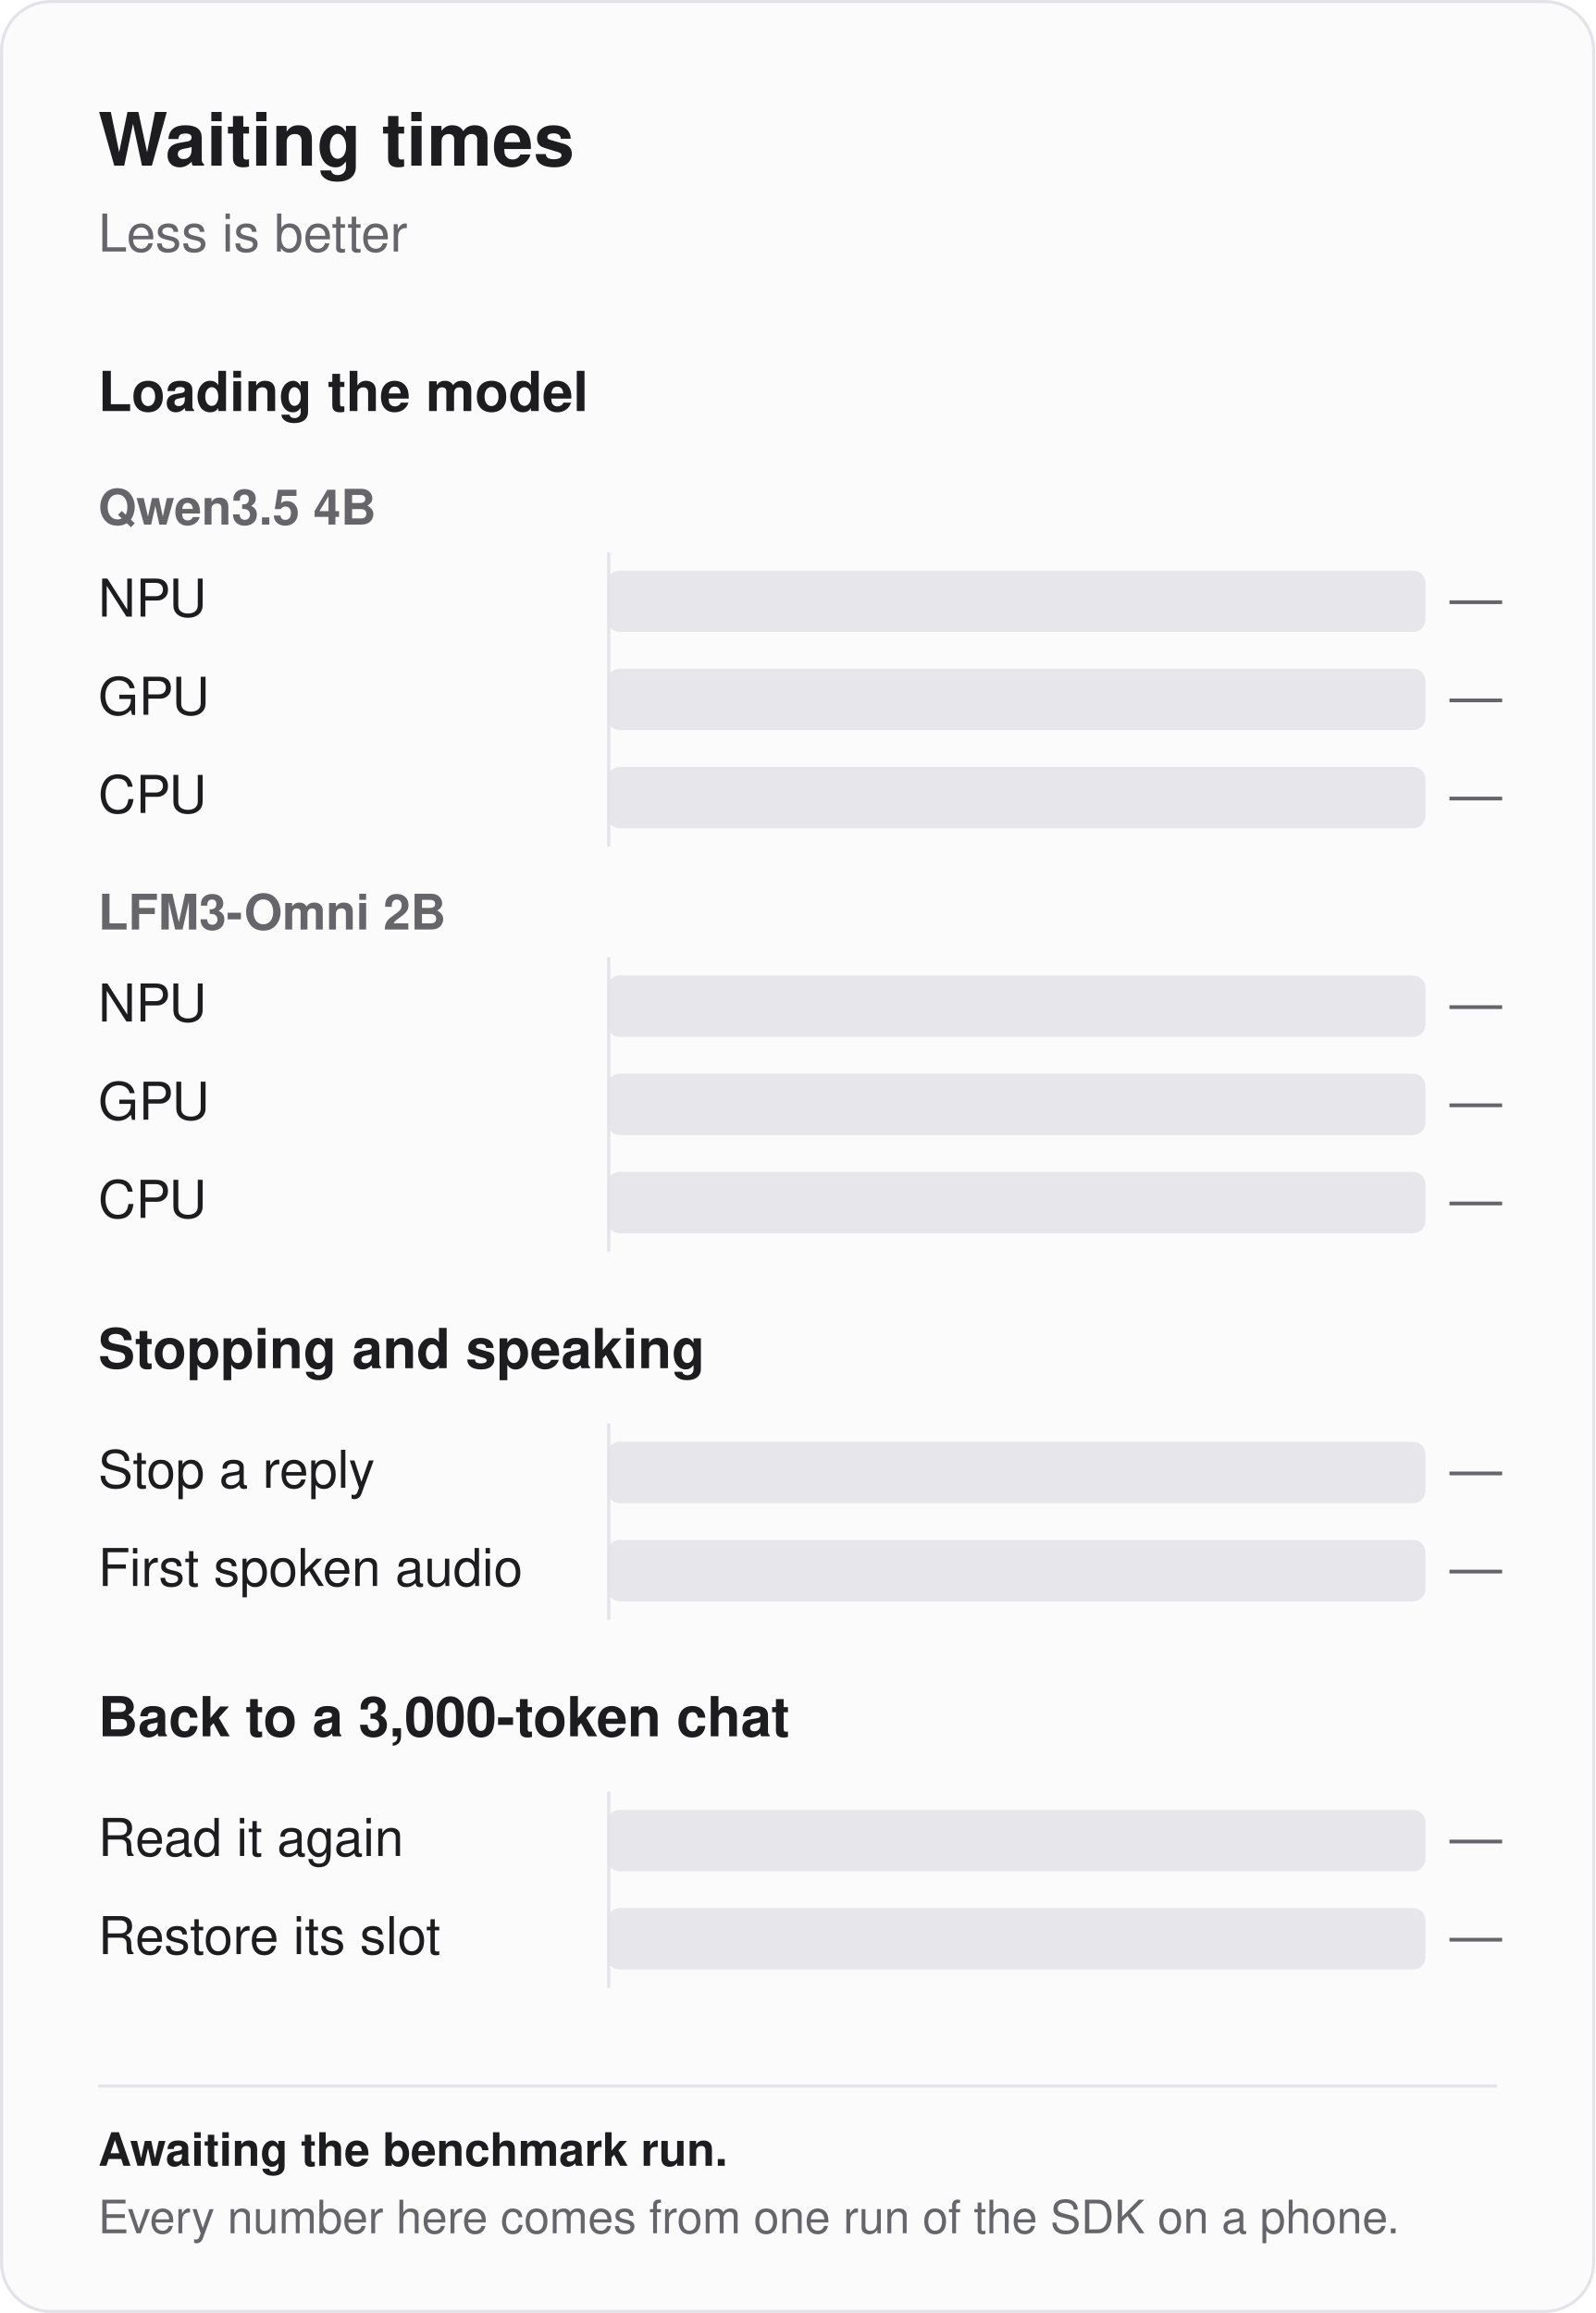
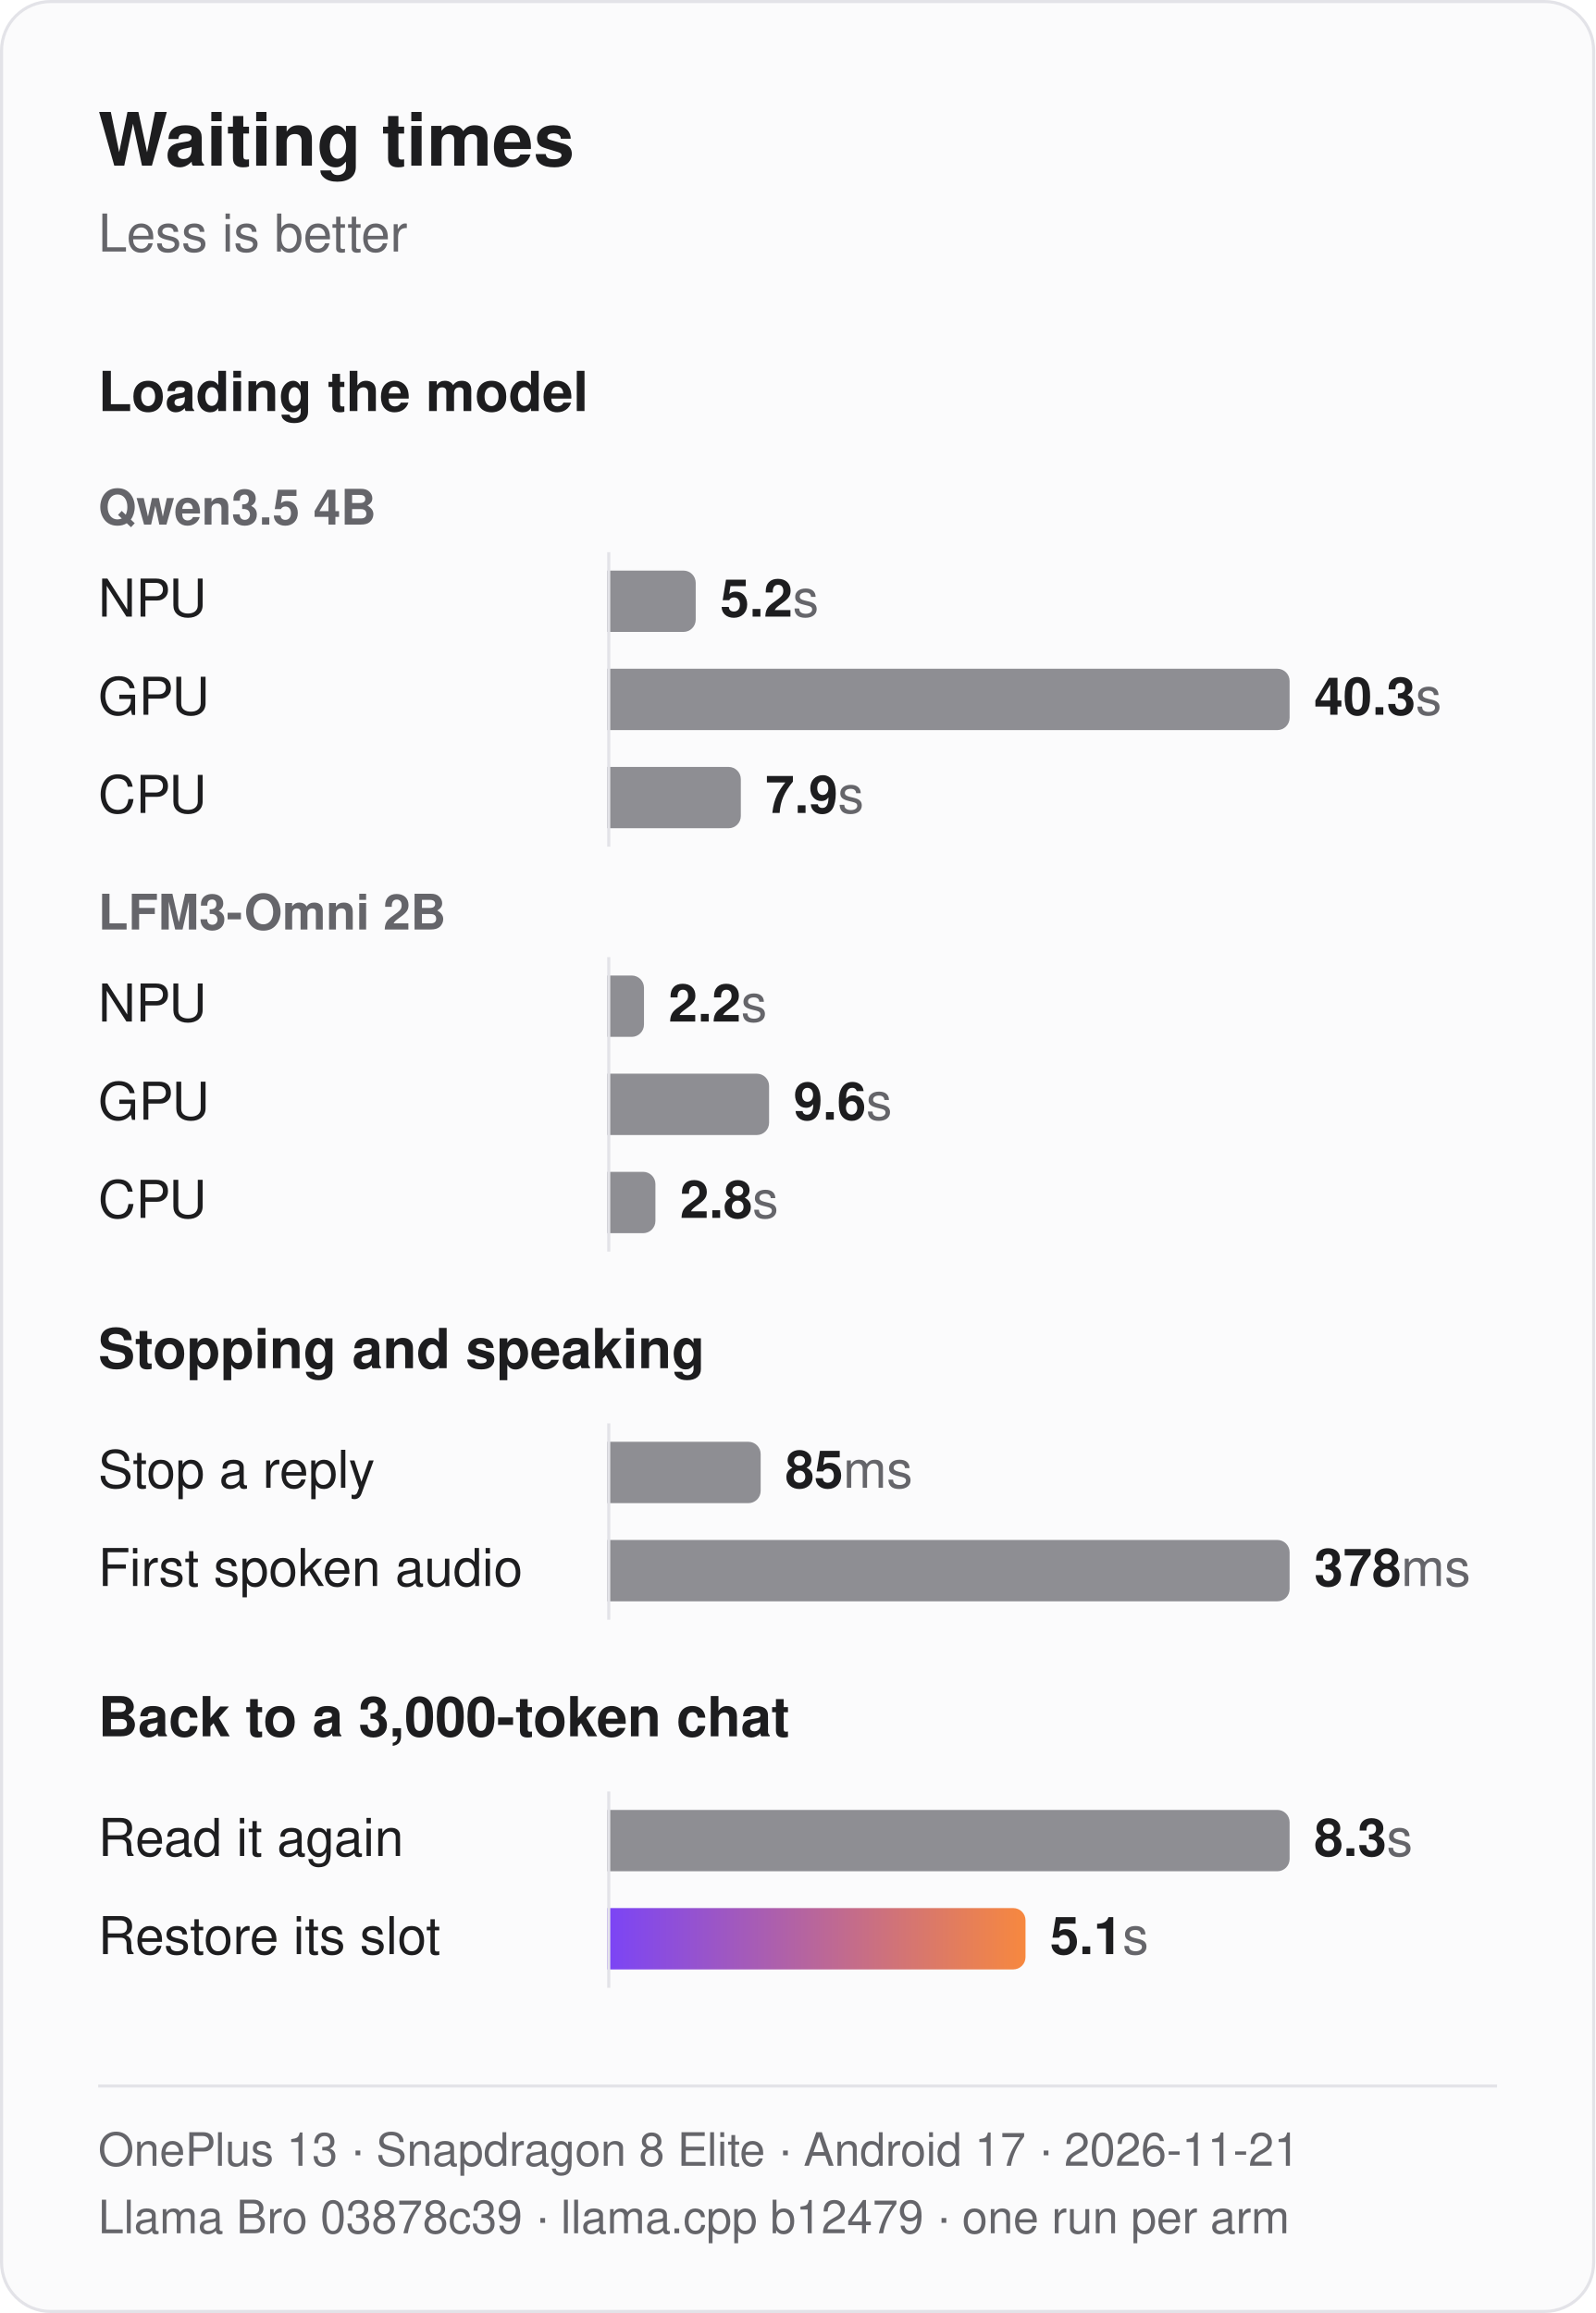
<svg xmlns="http://www.w3.org/2000/svg" viewBox="0 0 520 754" width="520" height="754" role="img" aria-labelledby="title desc" font-family="-apple-system, BlinkMacSystemFont, 'Segoe UI', 'Helvetica Neue', Helvetica, Arial, sans-serif">
  <defs>
    <linearGradient id="accent" x1="0" y1="0" x2="1" y2="0">
      <stop offset="0" stop-color="#7B44F6" />
      <stop offset="1" stop-color="#F7883F" />
    </linearGradient>
  </defs>
  <rect x="0.5" y="0.5" width="519" height="753" rx="16" fill="#FBFBFC" stroke="#E3E3E8" />
  <text x="32" y="54" font-size="24" fill="#1D1D1F" font-weight="600">Waiting times</text>
  <text x="32" y="82" font-size="17" fill="#65656A">Less is better</text>
  <text x="32" y="134" font-size="18" fill="#1D1D1F" font-weight="600">Loading the model</text>
  <text x="32" y="171" font-size="16" fill="#65656A" font-weight="600">Qwen3.5 4B</text>
  <text x="32" y="201" font-size="17" fill="#1D1D1F">NPU</text>
-   <rect x="197.94" y="186" width="266.709" height="20" rx="4" fill="#E6E6EB" />
-   <text x="472.649" y="201" font-size="17" fill="#65656A">—</text>
+   <path data-arm="qwen-npu" d="M197.94 186h24.847a4 4 0 0 1 4 4v12a4 4 0 0 1 -4 4h-24.847z" fill="#8E8E93" />
+   <text x="234.787" y="201" font-size="17" fill="#1D1D1F" font-weight="600">5.2<tspan fill="#65656A" font-weight="400"> s</tspan>
+   </text>
  <text x="32" y="233" font-size="17" fill="#1D1D1F">GPU</text>
-   <rect x="197.94" y="218" width="266.709" height="20" rx="4" fill="#E6E6EB" />
-   <text x="472.649" y="233" font-size="17" fill="#65656A">—</text>
+   <path data-arm="qwen-gpu" d="M197.94 218h218.441a4 4 0 0 1 4 4v12a4 4 0 0 1 -4 4h-218.441z" fill="#8E8E93" />
+   <text x="428.381" y="233" font-size="17" fill="#1D1D1F" font-weight="600">40.3<tspan fill="#65656A" font-weight="400"> s</tspan>
+   </text>
  <text x="32" y="265" font-size="17" fill="#1D1D1F">CPU</text>
-   <rect x="197.94" y="250" width="266.709" height="20" rx="4" fill="#E6E6EB" />
-   <text x="472.649" y="265" font-size="17" fill="#65656A">—</text>
+   <path data-arm="qwen-cpu" d="M197.94 250h39.555a4 4 0 0 1 4 4v12a4 4 0 0 1 -4 4h-39.555z" fill="#8E8E93" />
+   <text x="249.495" y="265" font-size="17" fill="#1D1D1F" font-weight="600">7.9<tspan fill="#65656A" font-weight="400"> s</tspan>
+   </text>
  <path d="M198.44 180L198.44 276" stroke="#E3E3E8" stroke-width="1" />
  <text x="32" y="303" font-size="16" fill="#65656A" font-weight="600">LFM3-Omni 2B</text>
  <text x="32" y="333" font-size="17" fill="#1D1D1F">NPU</text>
-   <rect x="197.94" y="318" width="266.709" height="20" rx="4" fill="#E6E6EB" />
-   <text x="472.649" y="333" font-size="17" fill="#65656A">—</text>
+   <path data-arm="lfm-npu" d="M197.94 318h7.986a4 4 0 0 1 4 4v12a4 4 0 0 1 -4 4h-7.986z" fill="#8E8E93" />
+   <text x="217.926" y="333" font-size="17" fill="#1D1D1F" font-weight="600">2.2<tspan fill="#65656A" font-weight="400"> s</tspan>
+   </text>
  <text x="32" y="365" font-size="17" fill="#1D1D1F">GPU</text>
-   <rect x="197.94" y="350" width="266.709" height="20" rx="4" fill="#E6E6EB" />
-   <text x="472.649" y="365" font-size="17" fill="#65656A">—</text>
+   <path data-arm="lfm-gpu" d="M197.94 350h48.764a4 4 0 0 1 4 4v12a4 4 0 0 1 -4 4h-48.764z" fill="#8E8E93" />
+   <text x="258.704" y="365" font-size="17" fill="#1D1D1F" font-weight="600">9.6<tspan fill="#65656A" font-weight="400"> s</tspan>
+   </text>
  <text x="32" y="397" font-size="17" fill="#1D1D1F">CPU</text>
-   <rect x="197.94" y="382" width="266.709" height="20" rx="4" fill="#E6E6EB" />
-   <text x="472.649" y="397" font-size="17" fill="#65656A">—</text>
+   <path data-arm="lfm-cpu" d="M197.94 382h11.713a4 4 0 0 1 4 4v12a4 4 0 0 1 -4 4h-11.713z" fill="#8E8E93" />
+   <text x="221.653" y="397" font-size="17" fill="#1D1D1F" font-weight="600">2.8<tspan fill="#65656A" font-weight="400"> s</tspan>
+   </text>
  <path d="M198.44 312L198.44 408" stroke="#E3E3E8" stroke-width="1" />
  <text x="32" y="446" font-size="18" fill="#1D1D1F" font-weight="600">Stopping and speaking</text>
  <text x="32" y="485" font-size="17" fill="#1D1D1F">Stop a reply</text>
-   <rect x="197.94" y="470" width="266.709" height="20" rx="4" fill="#E6E6EB" />
-   <text x="472.649" y="485" font-size="17" fill="#65656A">—</text>
+   <path data-arm="stop" d="M197.94 470h46.02a4 4 0 0 1 4 4v12a4 4 0 0 1 -4 4h-46.02z" fill="#8E8E93" />
+   <text x="255.96" y="485" font-size="17" fill="#1D1D1F" font-weight="600">85<tspan fill="#65656A" font-weight="400"> ms</tspan>
+   </text>
  <text x="32" y="517" font-size="17" fill="#1D1D1F">First spoken audio</text>
-   <rect x="197.94" y="502" width="266.709" height="20" rx="4" fill="#E6E6EB" />
-   <text x="472.649" y="517" font-size="17" fill="#65656A">—</text>
+   <path data-arm="voice" d="M197.94 502h218.441a4 4 0 0 1 4 4v12a4 4 0 0 1 -4 4h-218.441z" fill="#8E8E93" />
+   <text x="428.381" y="517" font-size="17" fill="#1D1D1F" font-weight="600">378<tspan fill="#65656A" font-weight="400"> ms</tspan>
+   </text>
  <path d="M198.44 464L198.44 528" stroke="#E3E3E8" stroke-width="1" />
  <text x="32" y="566" font-size="18" fill="#1D1D1F" font-weight="600">Back to a 3,000-token chat</text>
  <text x="32" y="605" font-size="17" fill="#1D1D1F">Read it again</text>
-   <rect x="197.94" y="590" width="266.709" height="20" rx="4" fill="#E6E6EB" />
-   <text x="472.649" y="605" font-size="17" fill="#65656A">—</text>
+   <path data-arm="restore" d="M197.94 590h218.441a4 4 0 0 1 4 4v12a4 4 0 0 1 -4 4h-218.441z" fill="#8E8E93" />
+   <text x="428.381" y="605" font-size="17" fill="#1D1D1F" font-weight="600">8.3<tspan fill="#65656A" font-weight="400"> s</tspan>
+   </text>
  <text x="32" y="637" font-size="17" fill="#1D1D1F">Restore its slot</text>
-   <rect x="197.94" y="622" width="266.709" height="20" rx="4" fill="#E6E6EB" />
-   <text x="472.649" y="637" font-size="17" fill="#65656A">—</text>
+   <path data-arm="restore" d="M197.94 622h132.355a4 4 0 0 1 4 4v12a4 4 0 0 1 -4 4h-132.355z" fill="url(#accent)" />
+   <text x="342.295" y="637" font-size="17" fill="#1D1D1F" font-weight="600">5.1<tspan fill="#65656A" font-weight="400"> s</tspan>
+   </text>
  <path d="M198.44 584L198.44 648" stroke="#E3E3E8" stroke-width="1" />
  <path d="M32 680L488 680" stroke="#E3E3E8" stroke-width="1" />
-   <text x="32" y="706" font-size="15" fill="#1D1D1F" font-weight="600">Awaiting the benchmark run.</text>
-   <text x="32" y="728" font-size="15" fill="#65656A">Every number here comes from one run of the SDK on a phone.</text>
+   <text x="32" y="706" font-size="15" fill="#65656A">OnePlus 13 · Snapdragon 8 Elite · Android 17 · 2026-11-21</text>
+   <text x="32" y="728" font-size="15" fill="#65656A">Llama Bro 03878c39 · llama.cpp b12479 · one run per arm</text>
</svg>
